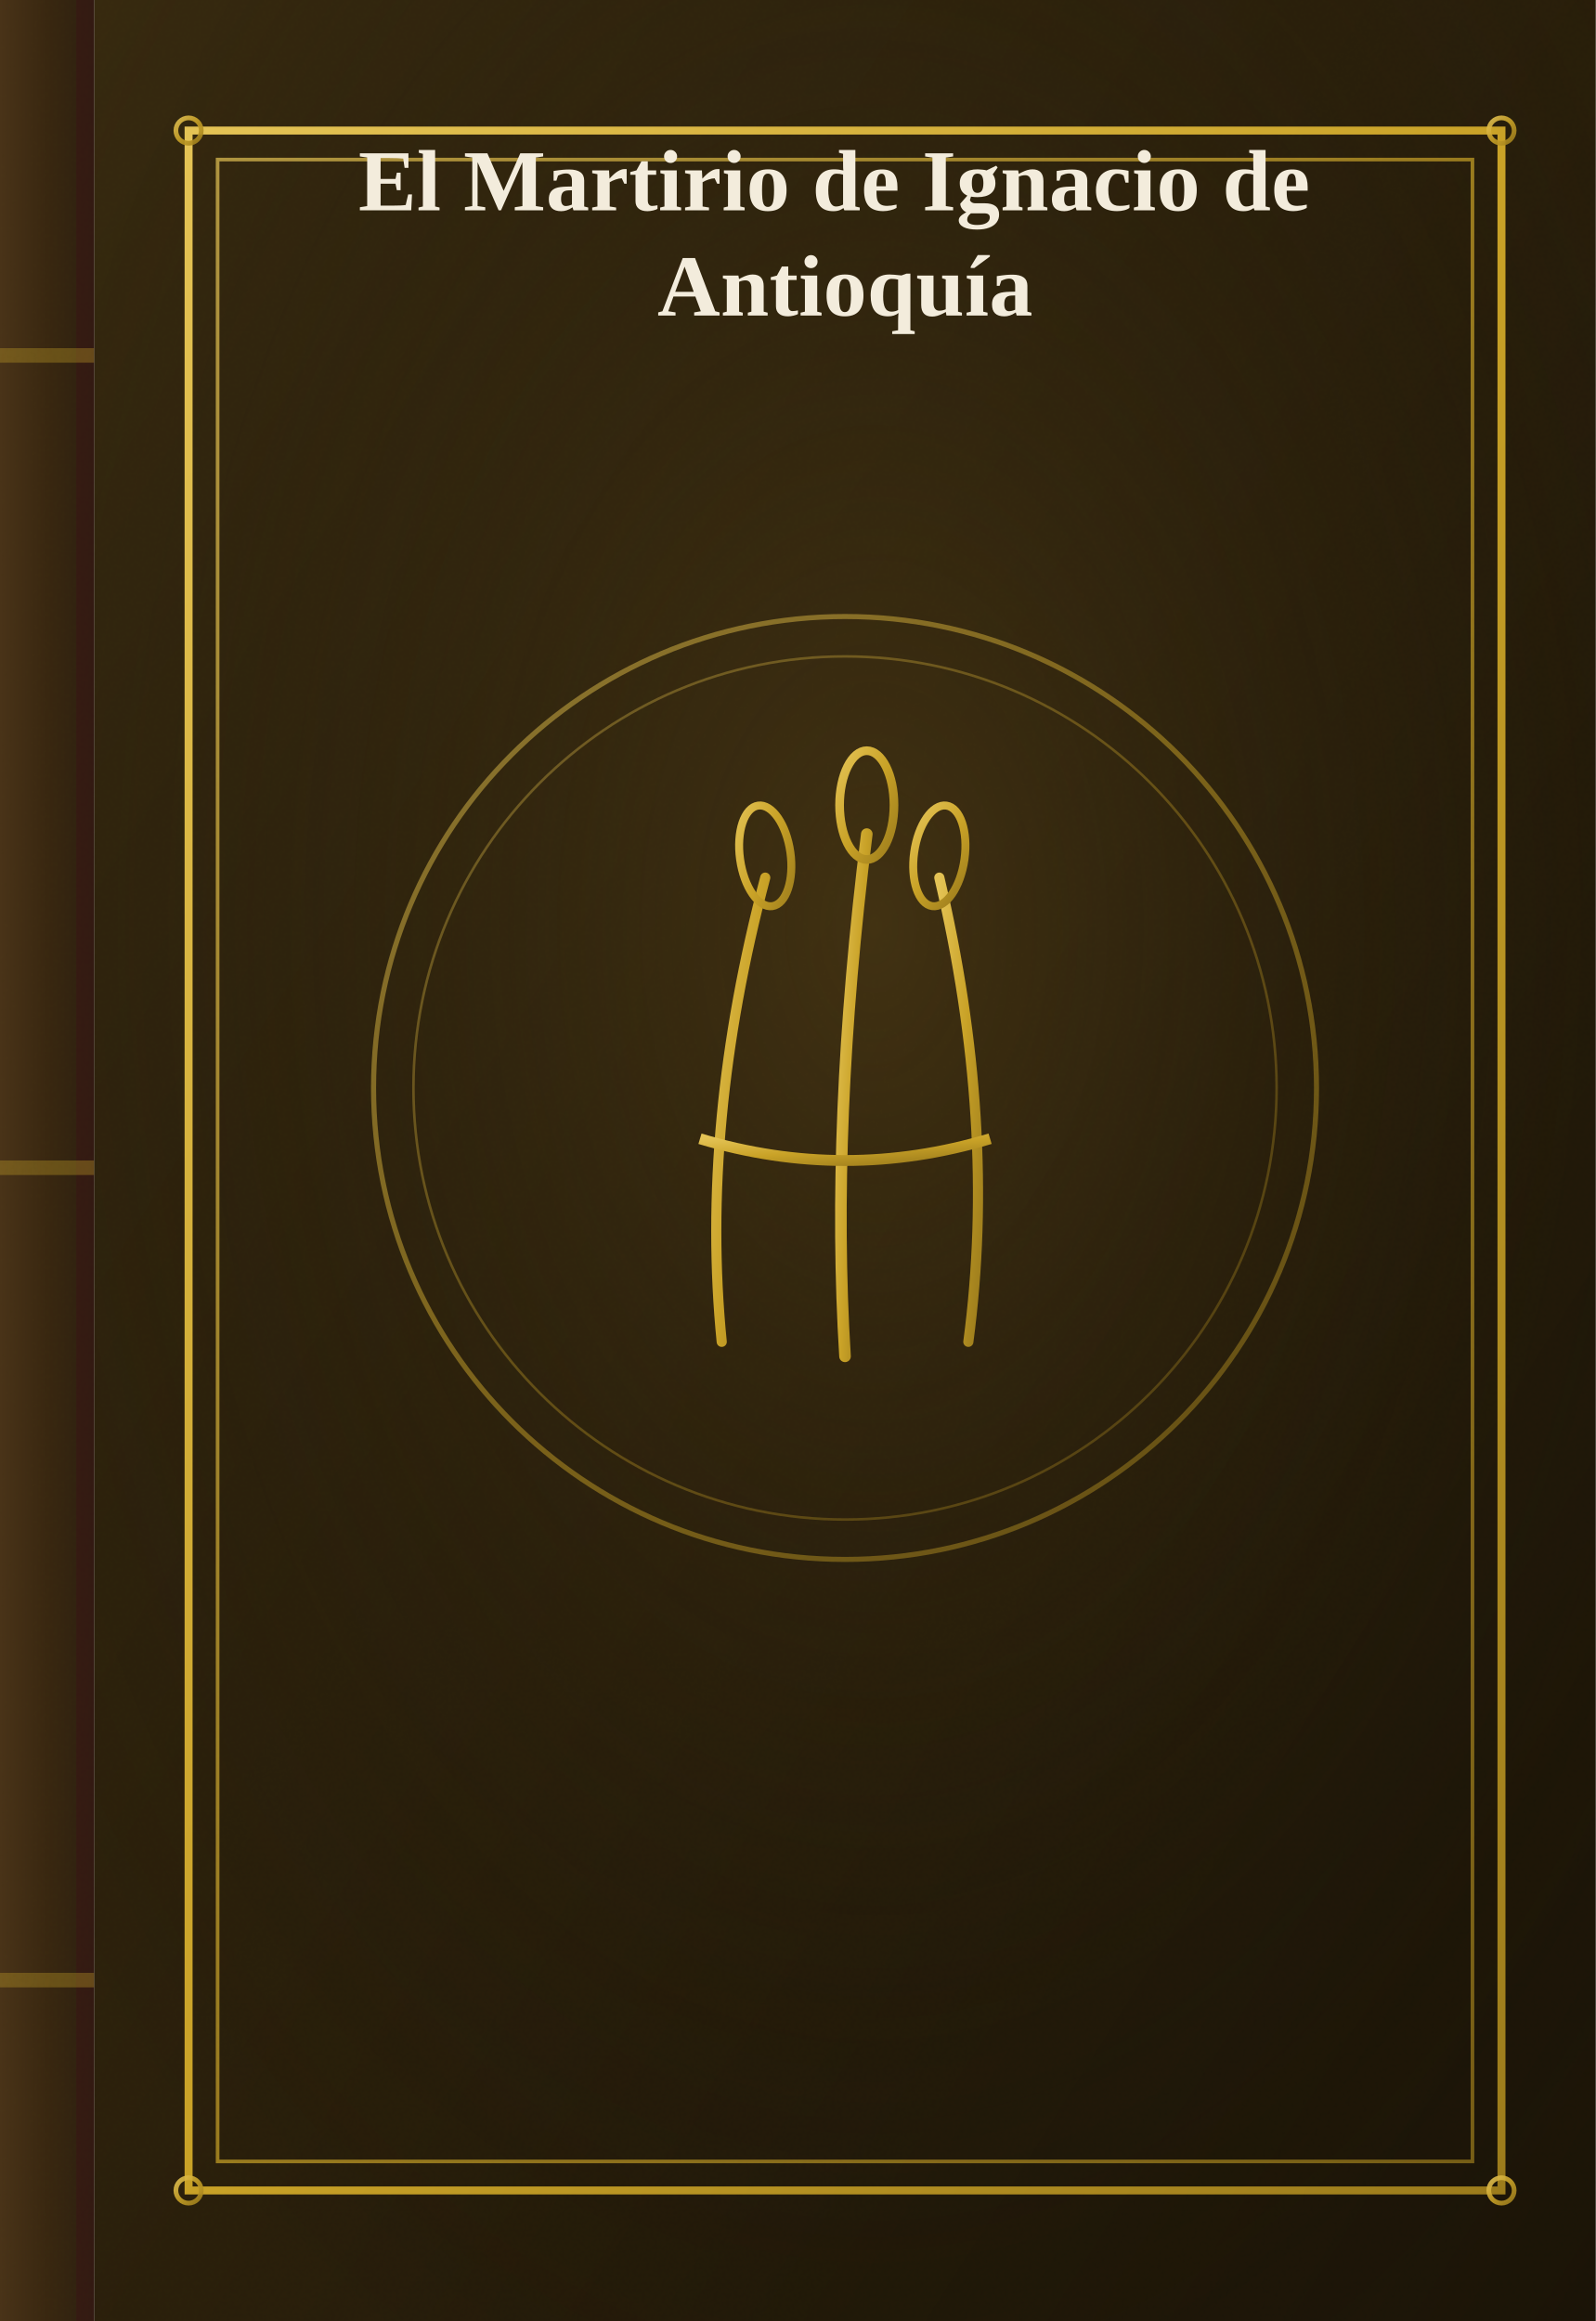
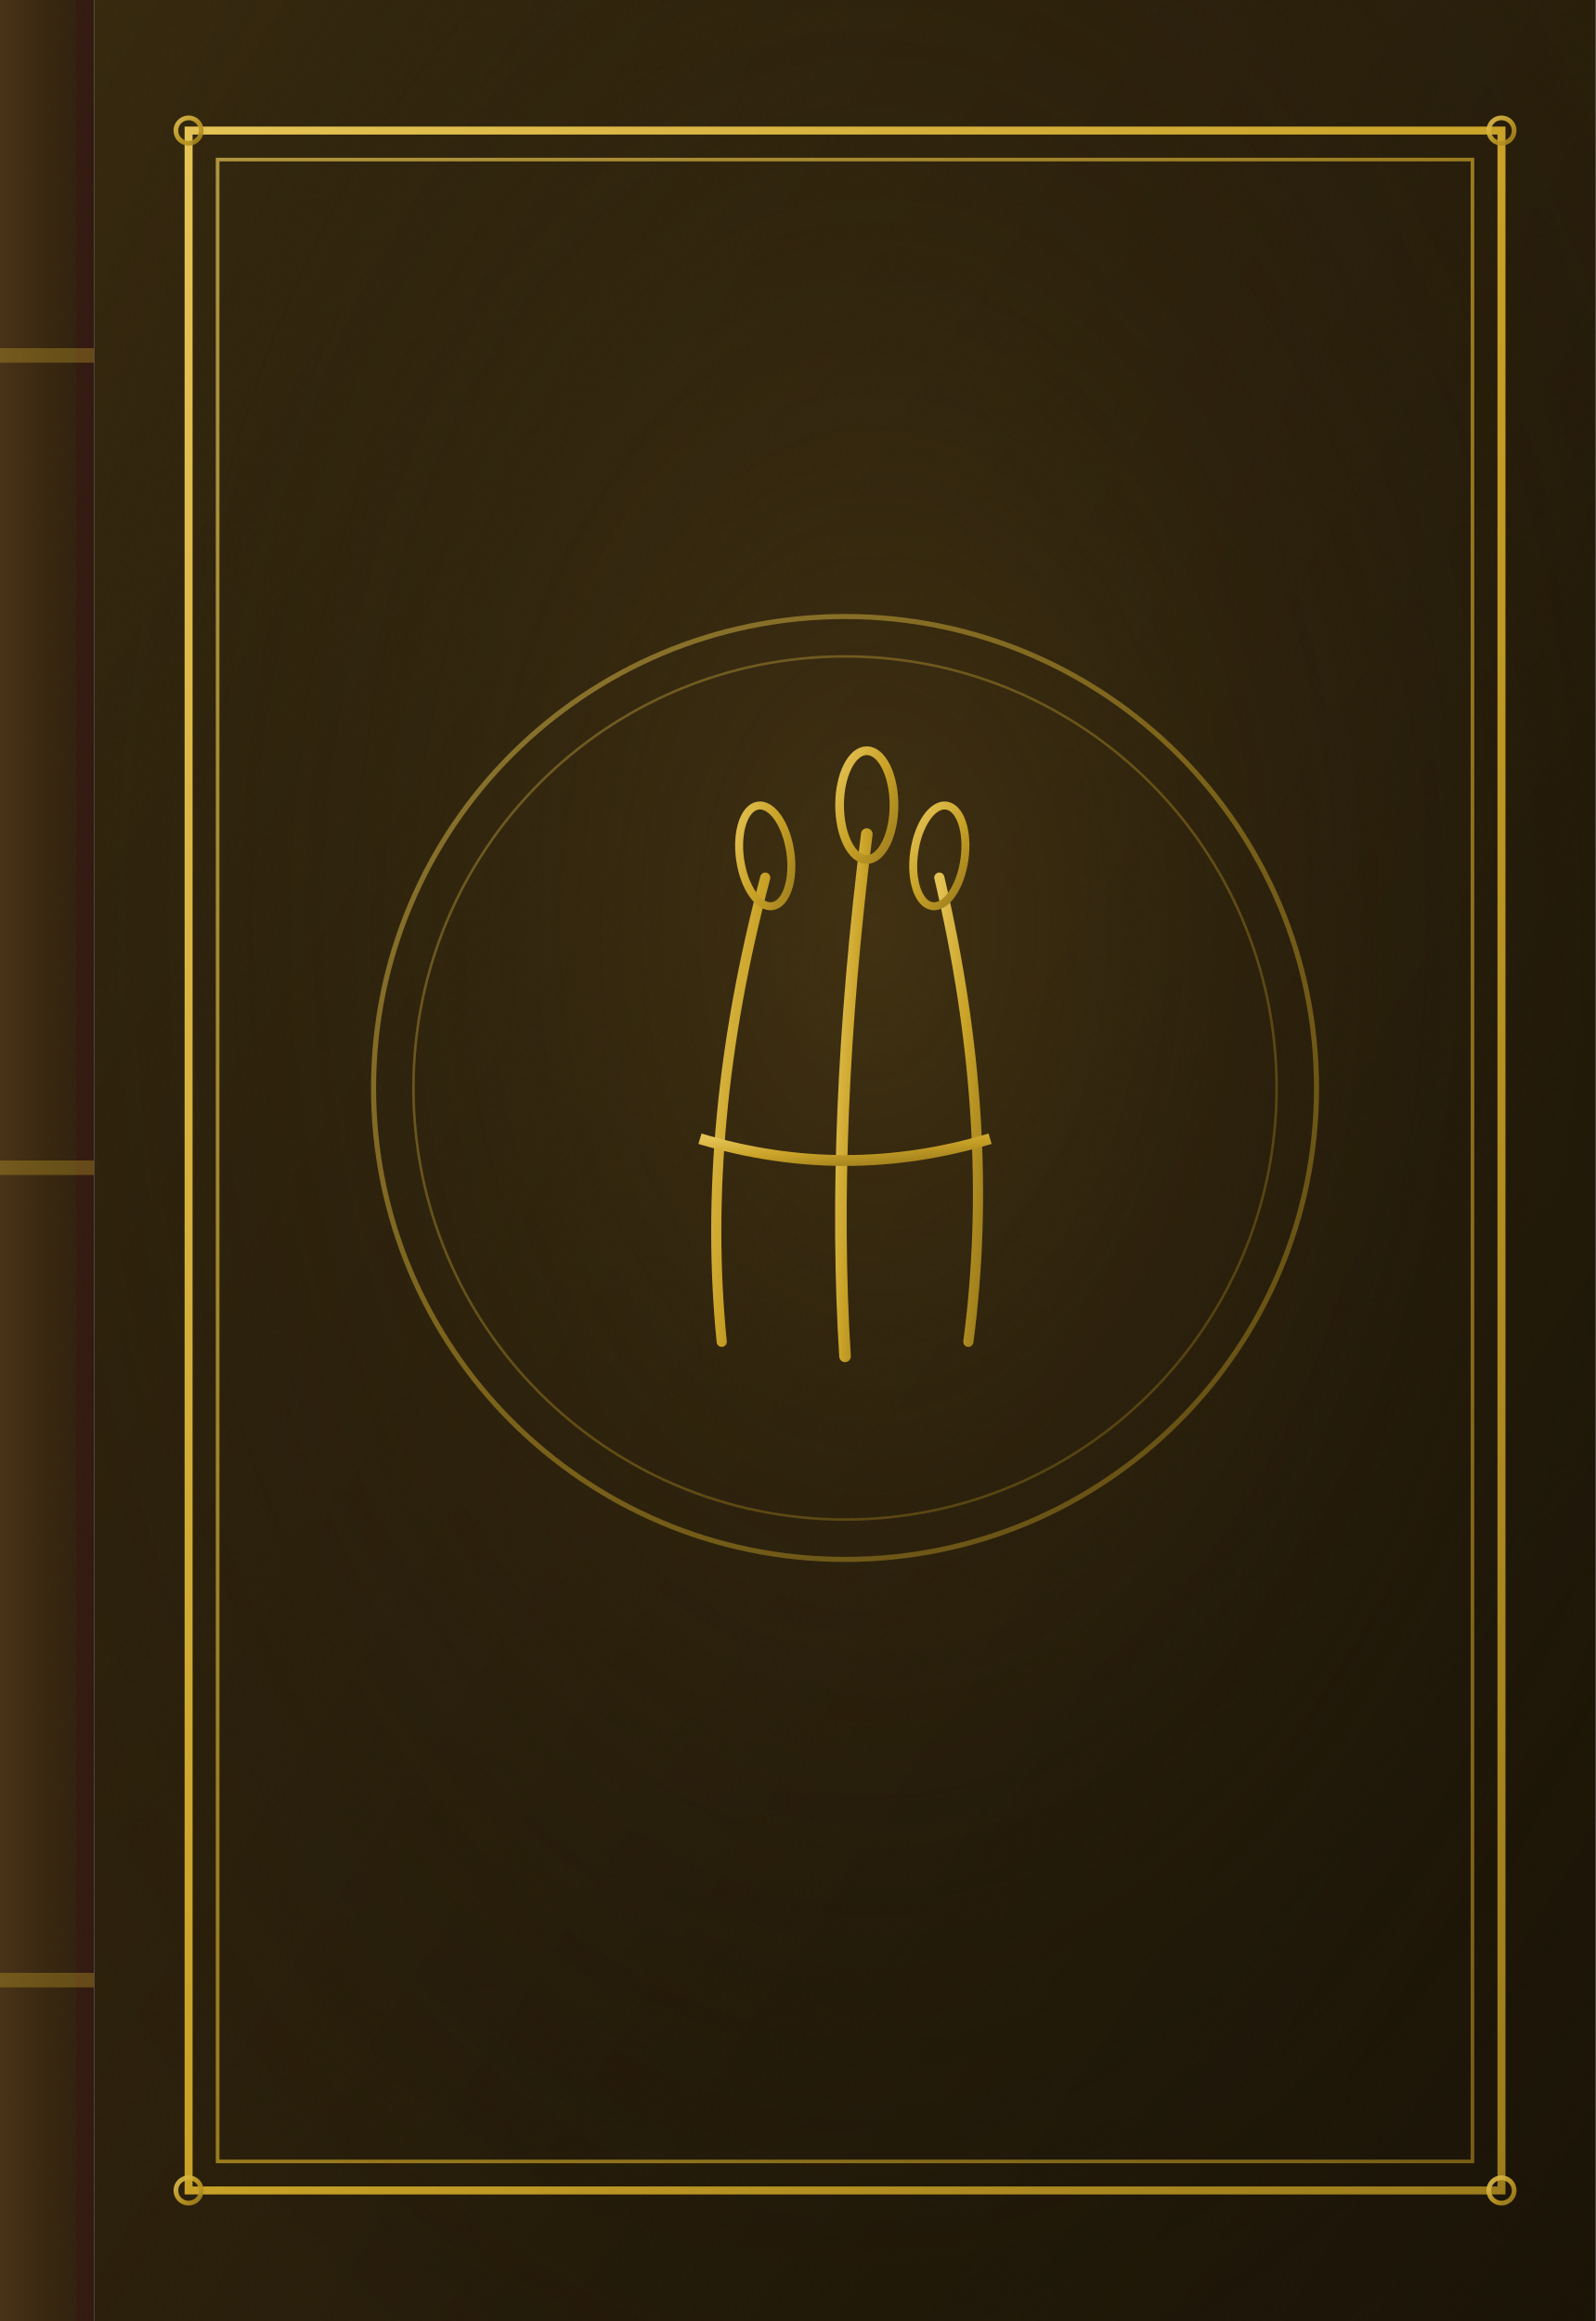
<svg xmlns="http://www.w3.org/2000/svg" width="440" height="640" viewBox="0 0 440 640">
  <defs>
    <linearGradient id="coverGrad" x1="0%" y1="0%" x2="100%" y2="100%">
      <stop offset="0%" stop-color="#3A2C10" />
      <stop offset="55%" stop-color="#2A1F0B" />
      <stop offset="100%" stop-color="#1B1407" />
    </linearGradient>
    <radialGradient id="vignette" cx="52%" cy="40%" r="70%">
      <stop offset="0%" stop-color="#584419" stop-opacity="0.5" />
      <stop offset="100%" stop-color="#000000" stop-opacity="0" />
    </radialGradient>
    <linearGradient id="spineGrad" x1="0%" y1="0%" x2="100%" y2="0%">
      <stop offset="0%" stop-color="#4A3418" />
      <stop offset="50%" stop-color="#3A2810" />
      <stop offset="100%" stop-color="#2E2110" />
    </linearGradient>
    <linearGradient id="goldLine" x1="0%" y1="0%" x2="100%" y2="100%">
      <stop offset="0%" stop-color="#E4C355" />
      <stop offset="50%" stop-color="#C9A227" />
      <stop offset="100%" stop-color="#9C7C1C" />
    </linearGradient>
    <filter id="softGrain">
      <feTurbulence type="fractalNoise" baseFrequency="0.9" numOctaves="2" result="noise" />
      <feColorMatrix in="noise" type="matrix" values="0 0 0 0 0  0 0 0 0 0  0 0 0 0 0  0 0 0 0.03 0" />
    </filter>
  </defs>
  <rect x="0" y="0" width="26" height="640" fill="url(#spineGrad)" />
  <rect x="21" y="0" width="5" height="640" fill="#3A1414" opacity="0.5" />
  <rect x="0" y="96" width="26" height="4" fill="#C9A227" opacity="0.35" />
  <rect x="0" y="320" width="26" height="4" fill="#C9A227" opacity="0.35" />
  <rect x="0" y="544" width="26" height="4" fill="#C9A227" opacity="0.35" />
  <rect x="26" y="0" width="414" height="640" fill="url(#coverGrad)" />
  <rect x="26" y="0" width="414" height="640" fill="url(#vignette)" />
  <rect x="26" y="0" width="414" height="640" filter="url(#softGrain)" />
  <rect x="52" y="36" width="362" height="568" fill="none" stroke="url(#goldLine)" stroke-width="2.2" />
  <rect x="60" y="44" width="346" height="552" fill="none" stroke="url(#goldLine)" stroke-width="1" opacity="0.7" />
  <g stroke="url(#goldLine)" stroke-width="1.3" fill="none" opacity="0.9">
    <circle cx="52" cy="36" r="3.5" />
    <circle cx="414" cy="36" r="3.5" />
    <circle cx="52" cy="604" r="3.5" />
    <circle cx="414" cy="604" r="3.5" />
  </g>
-   <text x="233" y="58" text-anchor="middle" fill="#F3ECDC" font-family="Georgia, 'Times New Roman', serif" font-size="24" font-weight="700" letter-spacing="0.1">
-     <tspan x="233" dy="0">El Martirio de Ignacio de</tspan>
-     <tspan x="233" dy="29">Antioquía</tspan>
-   </text>
-   <line x1="70" y1="105" x2="396" y2="105" stroke="url(#goldLine)" stroke-width="0.8" opacity="0.45" />
  <g transform="translate(233,300)">
    <circle r="130" fill="none" stroke="url(#goldLine)" stroke-width="1.4" opacity="0.5" />
    <circle r="119" fill="none" stroke="url(#goldLine)" stroke-width="0.7" opacity="0.35" />
    <g stroke="url(#goldLine)" fill="none" stroke-linecap="round">
      <path d="M -34,70 Q -40,10 -22,-58" stroke-width="2.8" />
      <path d="M 0,74 Q -4,10 6,-70" stroke-width="3.2" />
      <path d="M 34,70 Q 42,10 26,-58" stroke-width="2.8" />
      <ellipse cx="-22" cy="-64" rx="7" ry="14" stroke-width="2.2" transform="rotate(-8 -22 -64)" />
      <ellipse cx="6" cy="-78" rx="7.5" ry="15" stroke-width="2.4" />
      <ellipse cx="26" cy="-64" rx="7" ry="14" stroke-width="2.2" transform="rotate(8 26 -64)" />
    </g>
    <path d="M -40,14 Q 0,26 40,14" stroke="url(#goldLine)" stroke-width="3" fill="none" />
  </g>
  <line x1="120" y1="500" x2="346" y2="500" stroke="url(#goldLine)" stroke-width="1" opacity="0.4" />
</svg>
